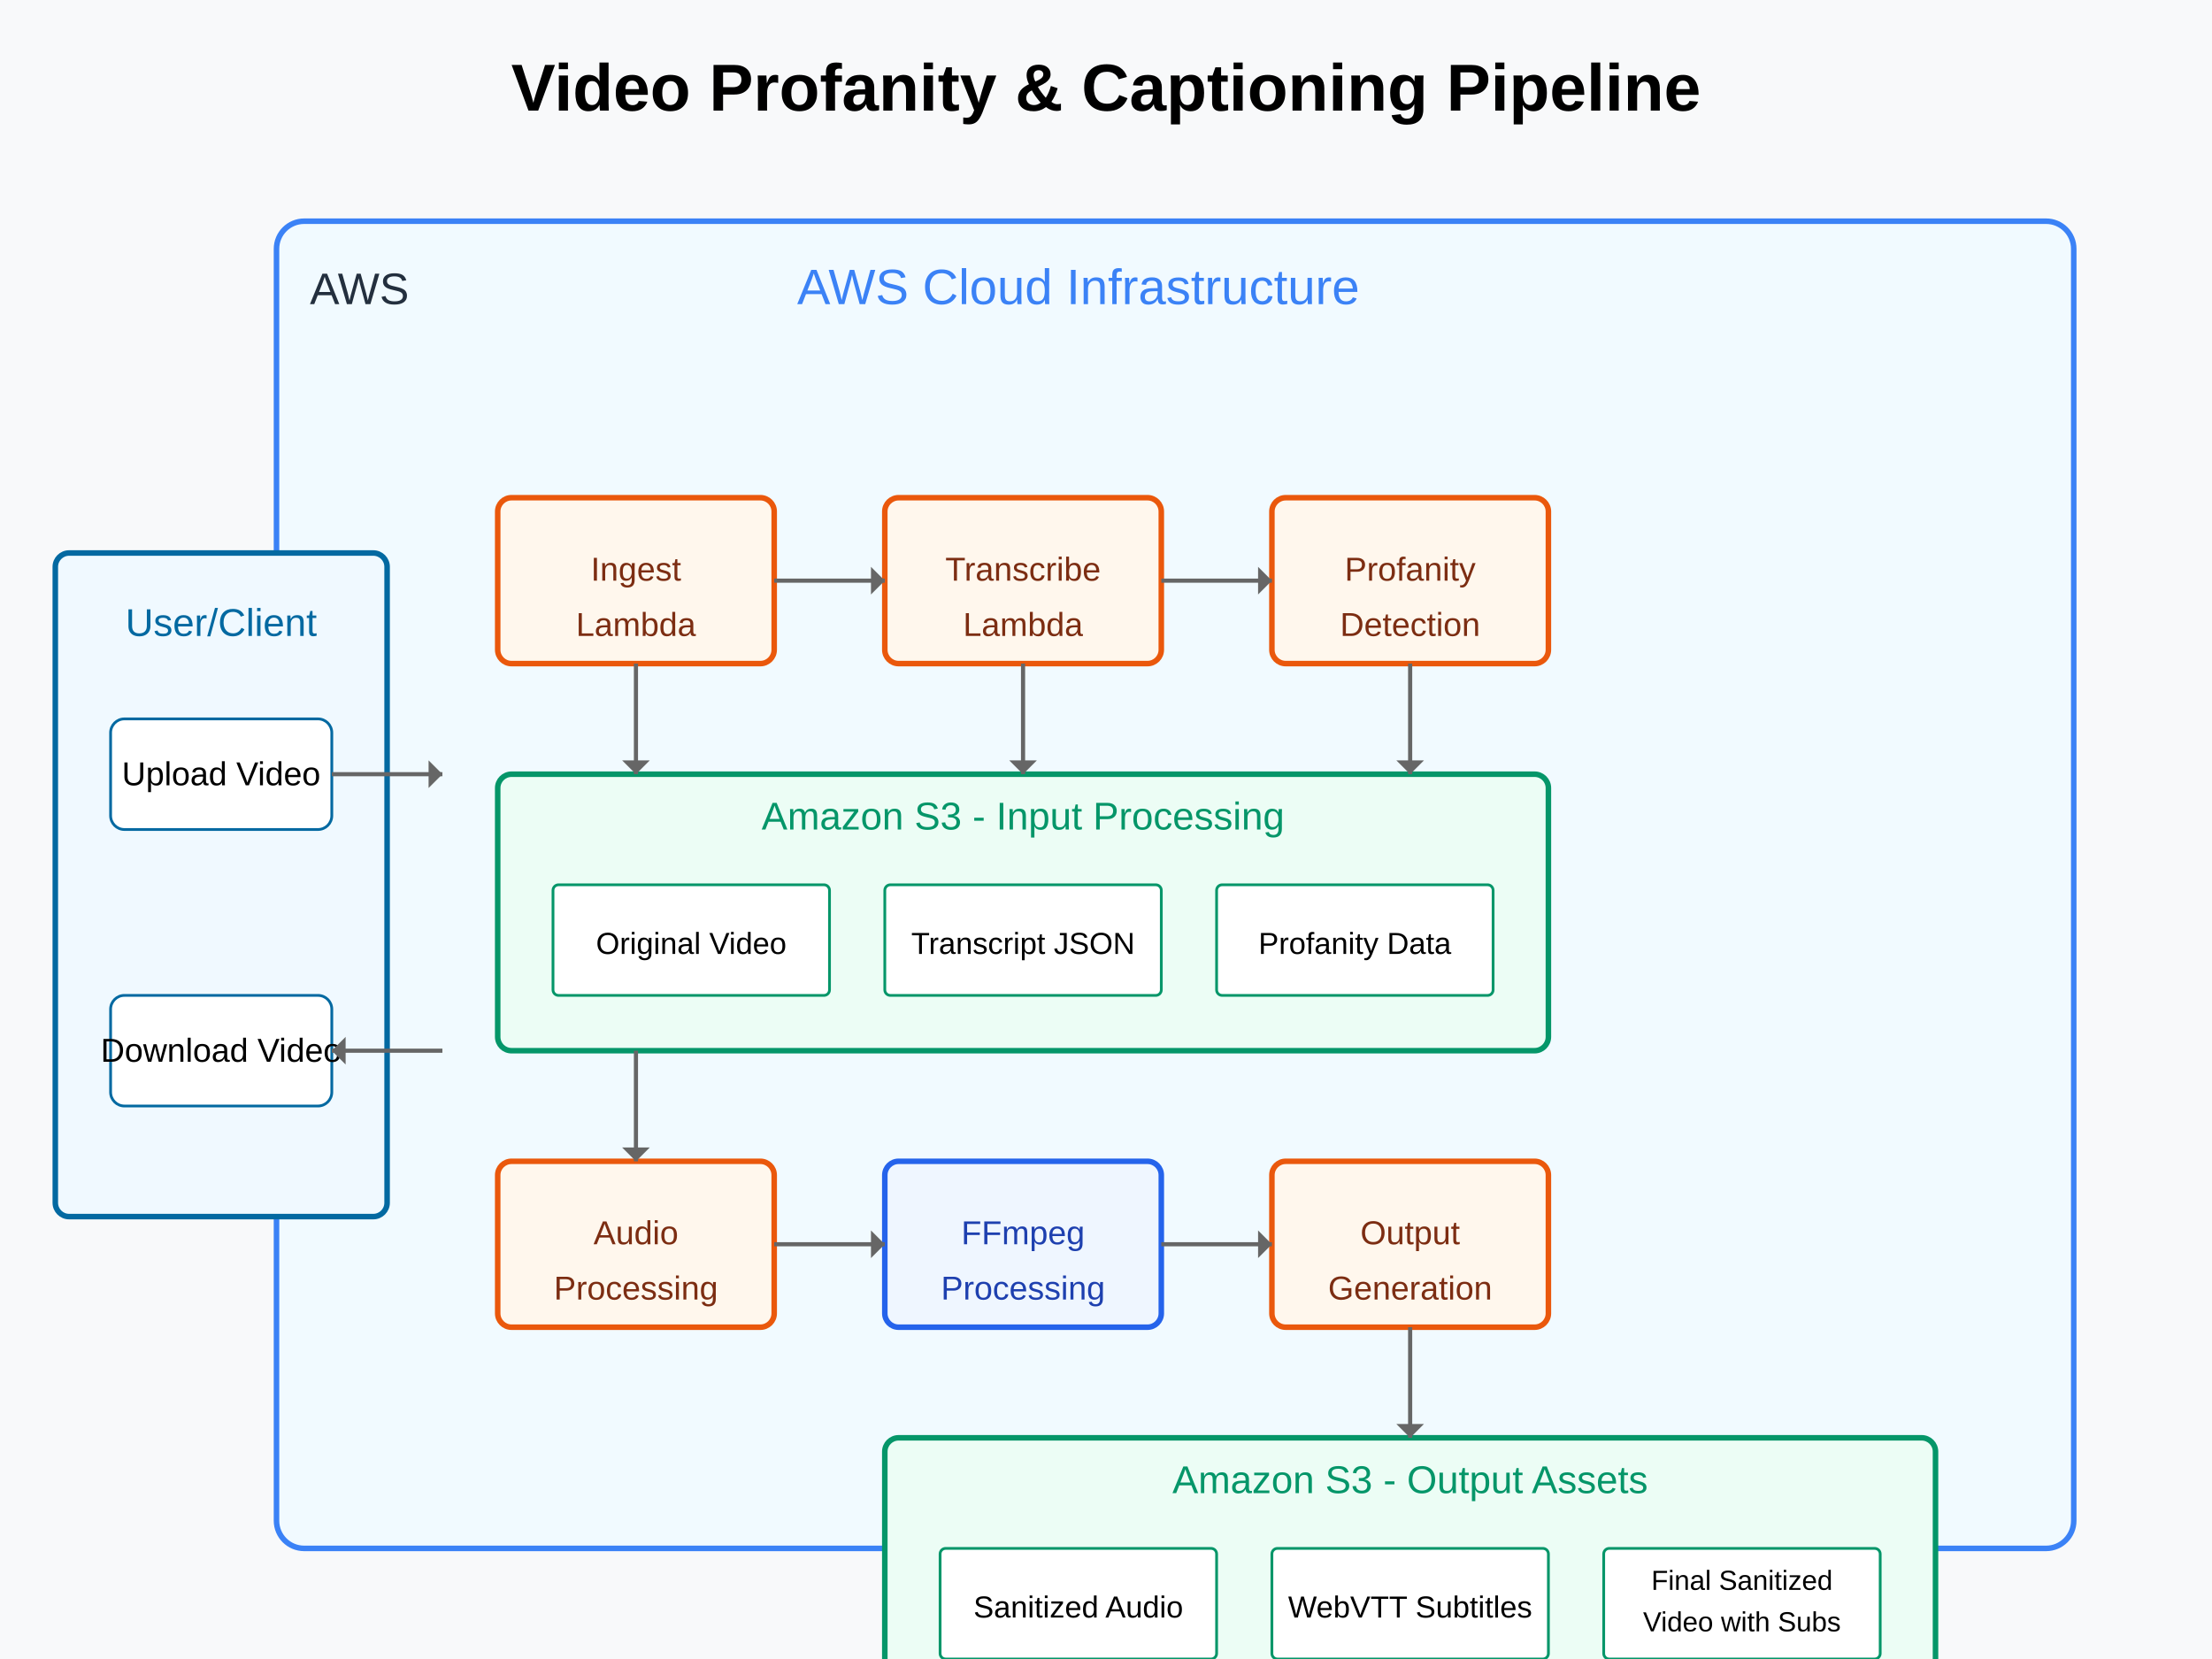
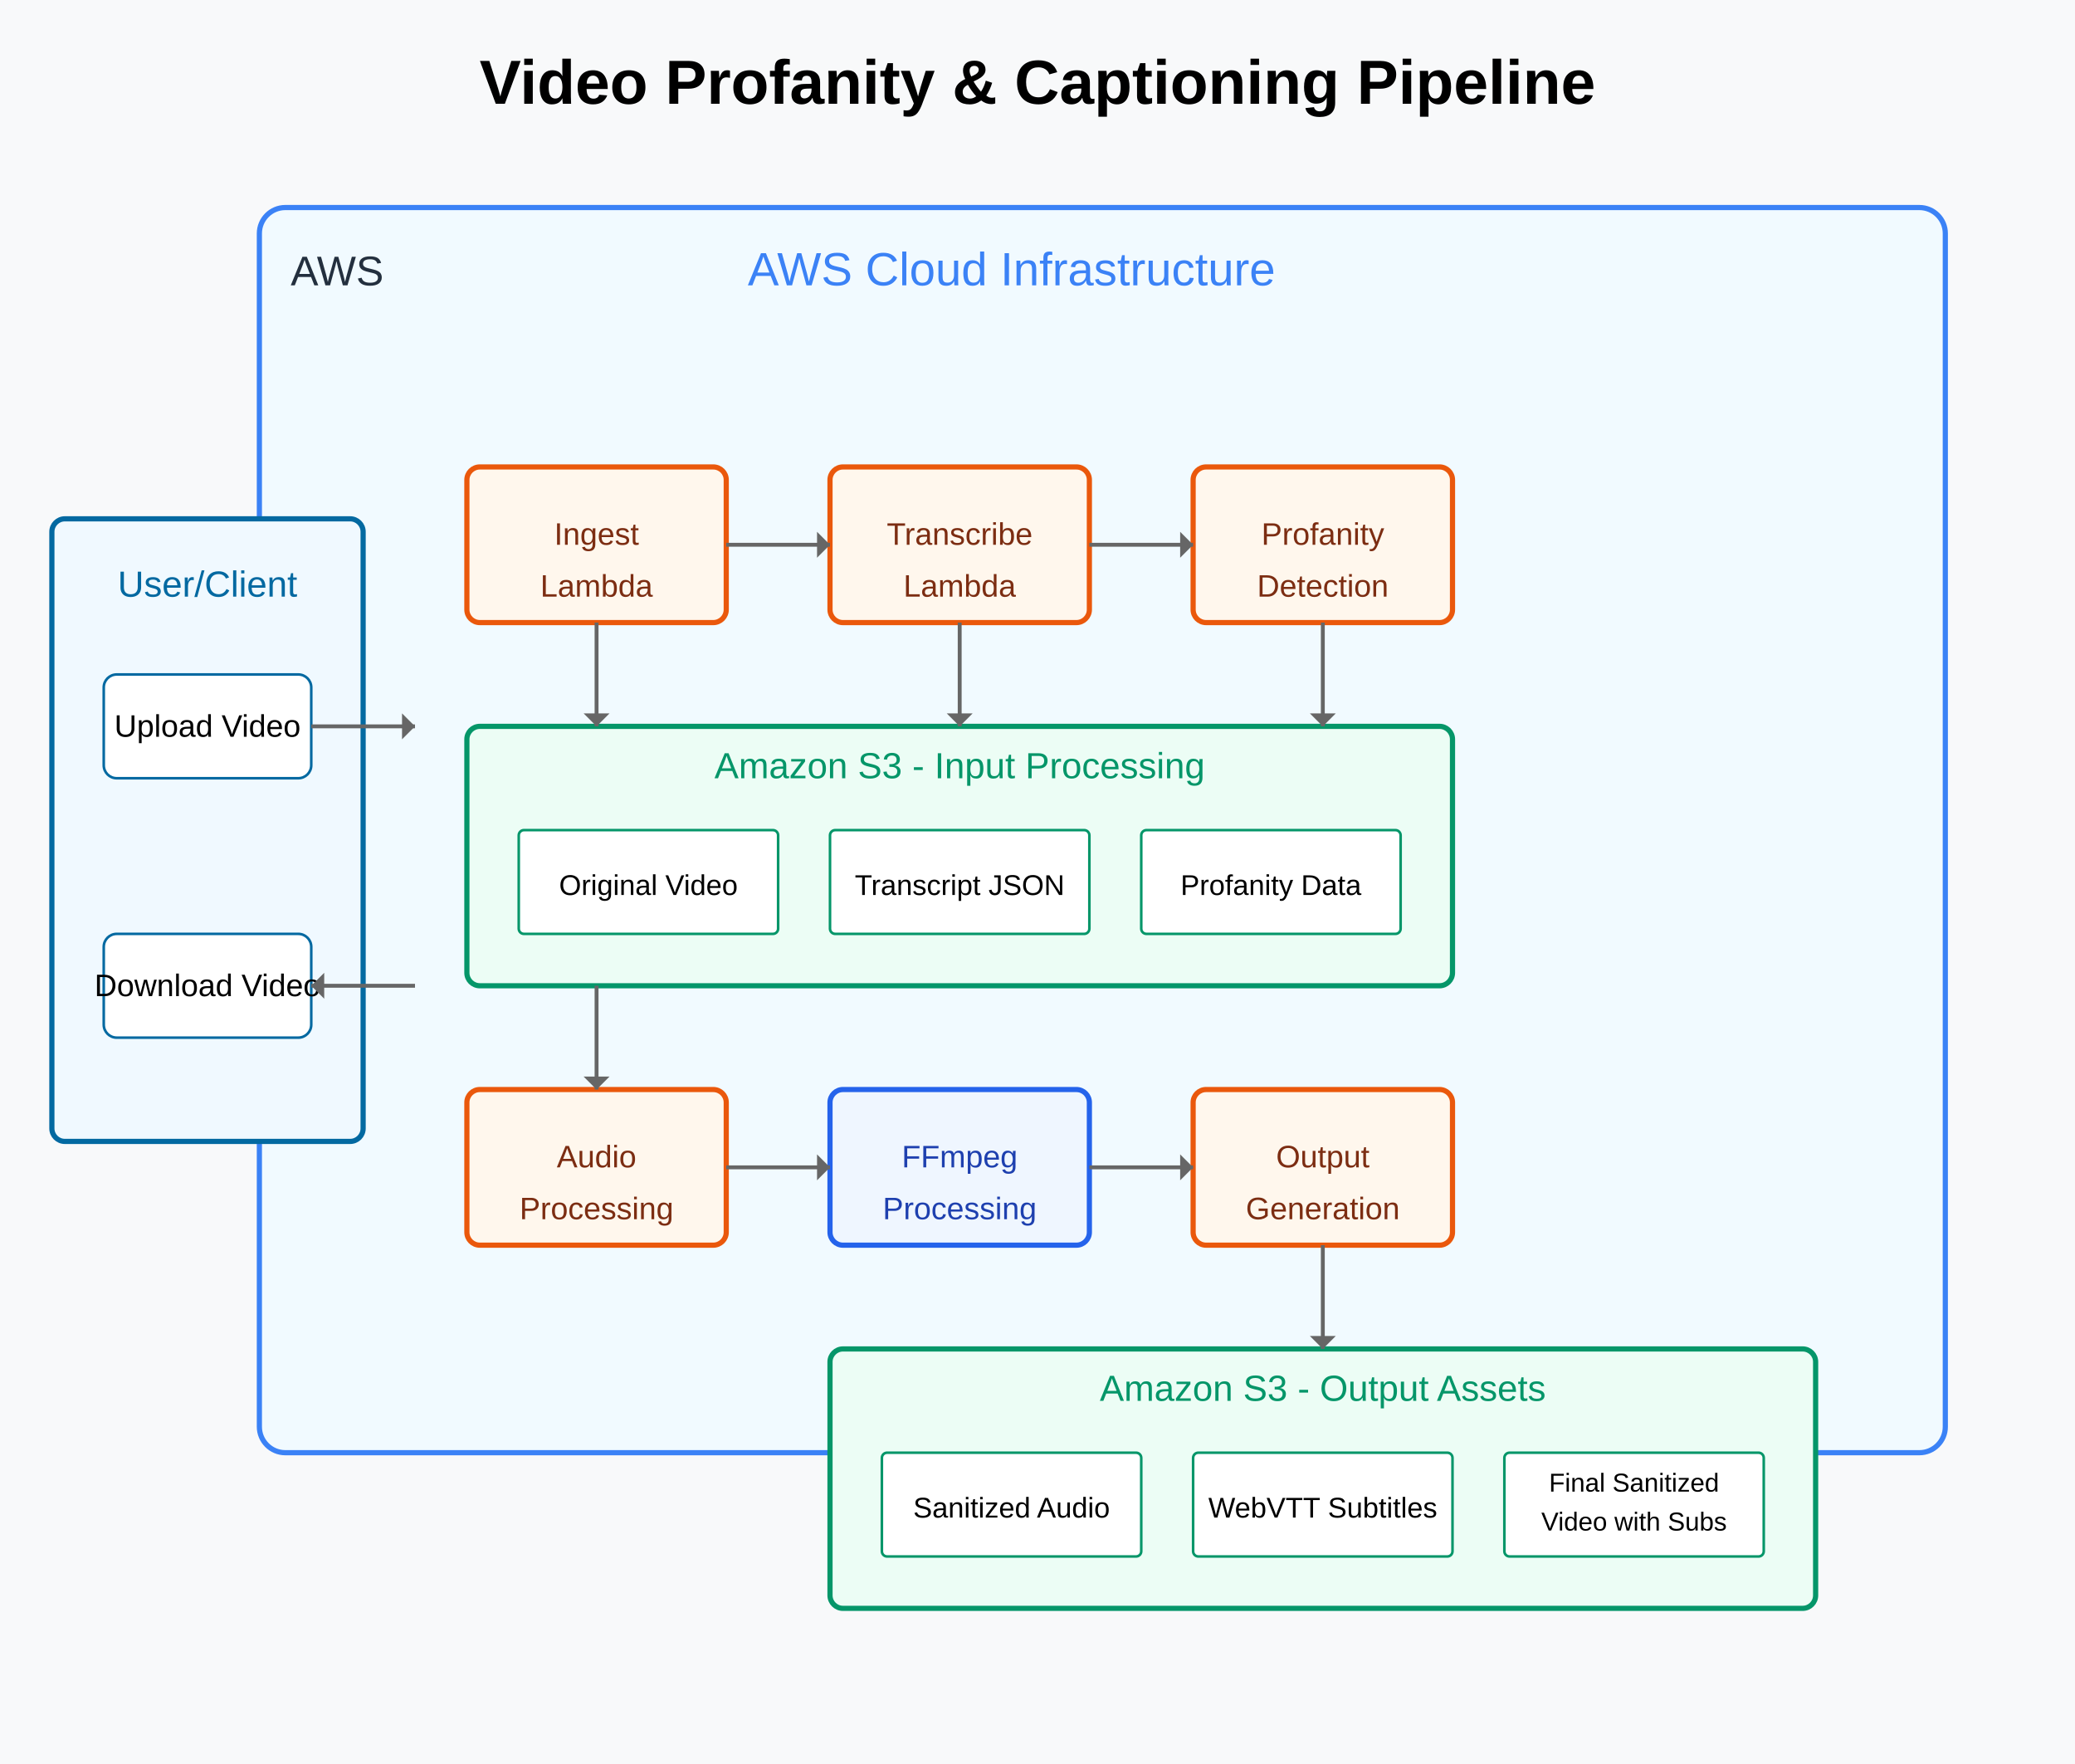
- <svg xmlns="http://www.w3.org/2000/svg" width="800" height="600">
-   <rect width="800" height="600" fill="#f8f9fa" />
+ <svg xmlns="http://www.w3.org/2000/svg" width="800" height="680">
+   <rect width="800" height="680" fill="#f8f9fa" />
  <text x="400" y="40" font-family="Arial" font-size="24" text-anchor="middle" font-weight="bold">Video Profanity &amp; Captioning Pipeline</text>
  <rect x="100" y="80" width="650" height="480" rx="10" ry="10" fill="#f1faff" stroke="#3b82f6" stroke-width="2" />
  <text x="390" y="110" font-family="Arial" font-size="18" text-anchor="middle" fill="#3b82f6">AWS Cloud Infrastructure</text>
  <rect x="20" y="200" width="120" height="240" rx="5" ry="5" fill="#f0f9ff" stroke="#0369a1" stroke-width="2" />
  <text x="80" y="230" font-family="Arial" font-size="14" text-anchor="middle" fill="#0369a1">User/Client</text>
  <rect x="40" y="260" width="80" height="40" rx="5" ry="5" fill="#ffffff" stroke="#0369a1" stroke-width="1" />
  <text x="80" y="284" font-family="Arial" font-size="12" text-anchor="middle">Upload Video</text>
  <rect x="40" y="360" width="80" height="40" rx="5" ry="5" fill="#ffffff" stroke="#0369a1" stroke-width="1" />
  <text x="80" y="384" font-family="Arial" font-size="12" text-anchor="middle">Download Video</text>
  <line x1="120" y1="280" x2="160" y2="280" stroke="#666" stroke-width="1.5" />
  <polygon points="160,280 155,275 155,285" fill="#666" />
  <line x1="160" y1="380" x2="120" y2="380" stroke="#666" stroke-width="1.5" />
  <polygon points="120,380 125,375 125,385" fill="#666" />
  <rect x="180" y="180" width="100" height="60" rx="5" ry="5" fill="#fff7ed" stroke="#ea580c" stroke-width="2" />
  <text x="230" y="210" font-family="Arial" font-size="12" text-anchor="middle" fill="#7c2d12">Ingest</text>
  <text x="230" y="230" font-family="Arial" font-size="12" text-anchor="middle" fill="#7c2d12">Lambda</text>
  <rect x="320" y="180" width="100" height="60" rx="5" ry="5" fill="#fff7ed" stroke="#ea580c" stroke-width="2" />
  <text x="370" y="210" font-family="Arial" font-size="12" text-anchor="middle" fill="#7c2d12">Transcribe</text>
  <text x="370" y="230" font-family="Arial" font-size="12" text-anchor="middle" fill="#7c2d12">Lambda</text>
  <rect x="460" y="180" width="100" height="60" rx="5" ry="5" fill="#fff7ed" stroke="#ea580c" stroke-width="2" />
  <text x="510" y="210" font-family="Arial" font-size="12" text-anchor="middle" fill="#7c2d12">Profanity</text>
  <text x="510" y="230" font-family="Arial" font-size="12" text-anchor="middle" fill="#7c2d12">Detection</text>
  <rect x="180" y="280" width="380" height="100" rx="5" ry="5" fill="#ecfdf5" stroke="#059669" stroke-width="2" />
  <text x="370" y="300" font-family="Arial" font-size="14" text-anchor="middle" fill="#059669">Amazon S3 - Input Processing</text>
  <rect x="200" y="320" width="100" height="40" rx="2" ry="2" fill="#ffffff" stroke="#059669" stroke-width="1" />
  <text x="250" y="345" font-family="Arial" font-size="11" text-anchor="middle">Original Video</text>
  <rect x="320" y="320" width="100" height="40" rx="2" ry="2" fill="#ffffff" stroke="#059669" stroke-width="1" />
  <text x="370" y="345" font-family="Arial" font-size="11" text-anchor="middle">Transcript JSON</text>
  <rect x="440" y="320" width="100" height="40" rx="2" ry="2" fill="#ffffff" stroke="#059669" stroke-width="1" />
  <text x="490" y="345" font-family="Arial" font-size="11" text-anchor="middle">Profanity Data</text>
  <rect x="180" y="420" width="100" height="60" rx="5" ry="5" fill="#fff7ed" stroke="#ea580c" stroke-width="2" />
  <text x="230" y="450" font-family="Arial" font-size="12" text-anchor="middle" fill="#7c2d12">Audio</text>
  <text x="230" y="470" font-family="Arial" font-size="12" text-anchor="middle" fill="#7c2d12">Processing</text>
  <rect x="320" y="420" width="100" height="60" rx="5" ry="5" fill="#eff6ff" stroke="#2563eb" stroke-width="2" />
  <text x="370" y="450" font-family="Arial" font-size="12" text-anchor="middle" fill="#1e40af">FFmpeg</text>
  <text x="370" y="470" font-family="Arial" font-size="12" text-anchor="middle" fill="#1e40af">Processing</text>
  <rect x="460" y="420" width="100" height="60" rx="5" ry="5" fill="#fff7ed" stroke="#ea580c" stroke-width="2" />
  <text x="510" y="450" font-family="Arial" font-size="12" text-anchor="middle" fill="#7c2d12">Output</text>
  <text x="510" y="470" font-family="Arial" font-size="12" text-anchor="middle" fill="#7c2d12">Generation</text>
  <rect x="320" y="520" width="380" height="100" rx="5" ry="5" fill="#ecfdf5" stroke="#059669" stroke-width="2" />
  <text x="510" y="540" font-family="Arial" font-size="14" text-anchor="middle" fill="#059669">Amazon S3 - Output Assets</text>
  <rect x="340" y="560" width="100" height="40" rx="2" ry="2" fill="#ffffff" stroke="#059669" stroke-width="1" />
  <text x="390" y="585" font-family="Arial" font-size="11" text-anchor="middle">Sanitized Audio</text>
  <rect x="460" y="560" width="100" height="40" rx="2" ry="2" fill="#ffffff" stroke="#059669" stroke-width="1" />
  <text x="510" y="585" font-family="Arial" font-size="11" text-anchor="middle">WebVTT Subtitles</text>
  <rect x="580" y="560" width="100" height="40" rx="2" ry="2" fill="#ffffff" stroke="#059669" stroke-width="1" />
  <text x="630" y="575" font-family="Arial" font-size="10" text-anchor="middle">Final Sanitized</text>
  <text x="630" y="590" font-family="Arial" font-size="10" text-anchor="middle">Video with Subs</text>
  <line x1="280" y1="210" x2="320" y2="210" stroke="#666" stroke-width="1.5" />
  <polygon points="320,210 315,205 315,215" fill="#666" />
  <line x1="420" y1="210" x2="460" y2="210" stroke="#666" stroke-width="1.5" />
  <polygon points="460,210 455,205 455,215" fill="#666" />
  <line x1="230" y1="240" x2="230" y2="280" stroke="#666" stroke-width="1.5" />
  <polygon points="230,280 225,275 235,275" fill="#666" />
  <line x1="370" y1="240" x2="370" y2="280" stroke="#666" stroke-width="1.5" />
  <polygon points="370,280 365,275 375,275" fill="#666" />
  <line x1="510" y1="240" x2="510" y2="280" stroke="#666" stroke-width="1.5" />
  <polygon points="510,280 505,275 515,275" fill="#666" />
  <line x1="230" y1="380" x2="230" y2="420" stroke="#666" stroke-width="1.5" />
  <polygon points="230,420 225,415 235,415" fill="#666" />
  <line x1="280" y1="450" x2="320" y2="450" stroke="#666" stroke-width="1.5" />
  <polygon points="320,450 315,445 315,455" fill="#666" />
  <line x1="420" y1="450" x2="460" y2="450" stroke="#666" stroke-width="1.5" />
  <polygon points="460,450 455,445 455,455" fill="#666" />
  <line x1="510" y1="480" x2="510" y2="520" stroke="#666" stroke-width="1.5" />
  <polygon points="510,520 505,515 515,515" fill="#666" />
  <text x="130" y="110" font-family="Arial" font-size="16" text-anchor="middle" fill="#232f3e">AWS</text>
</svg>
